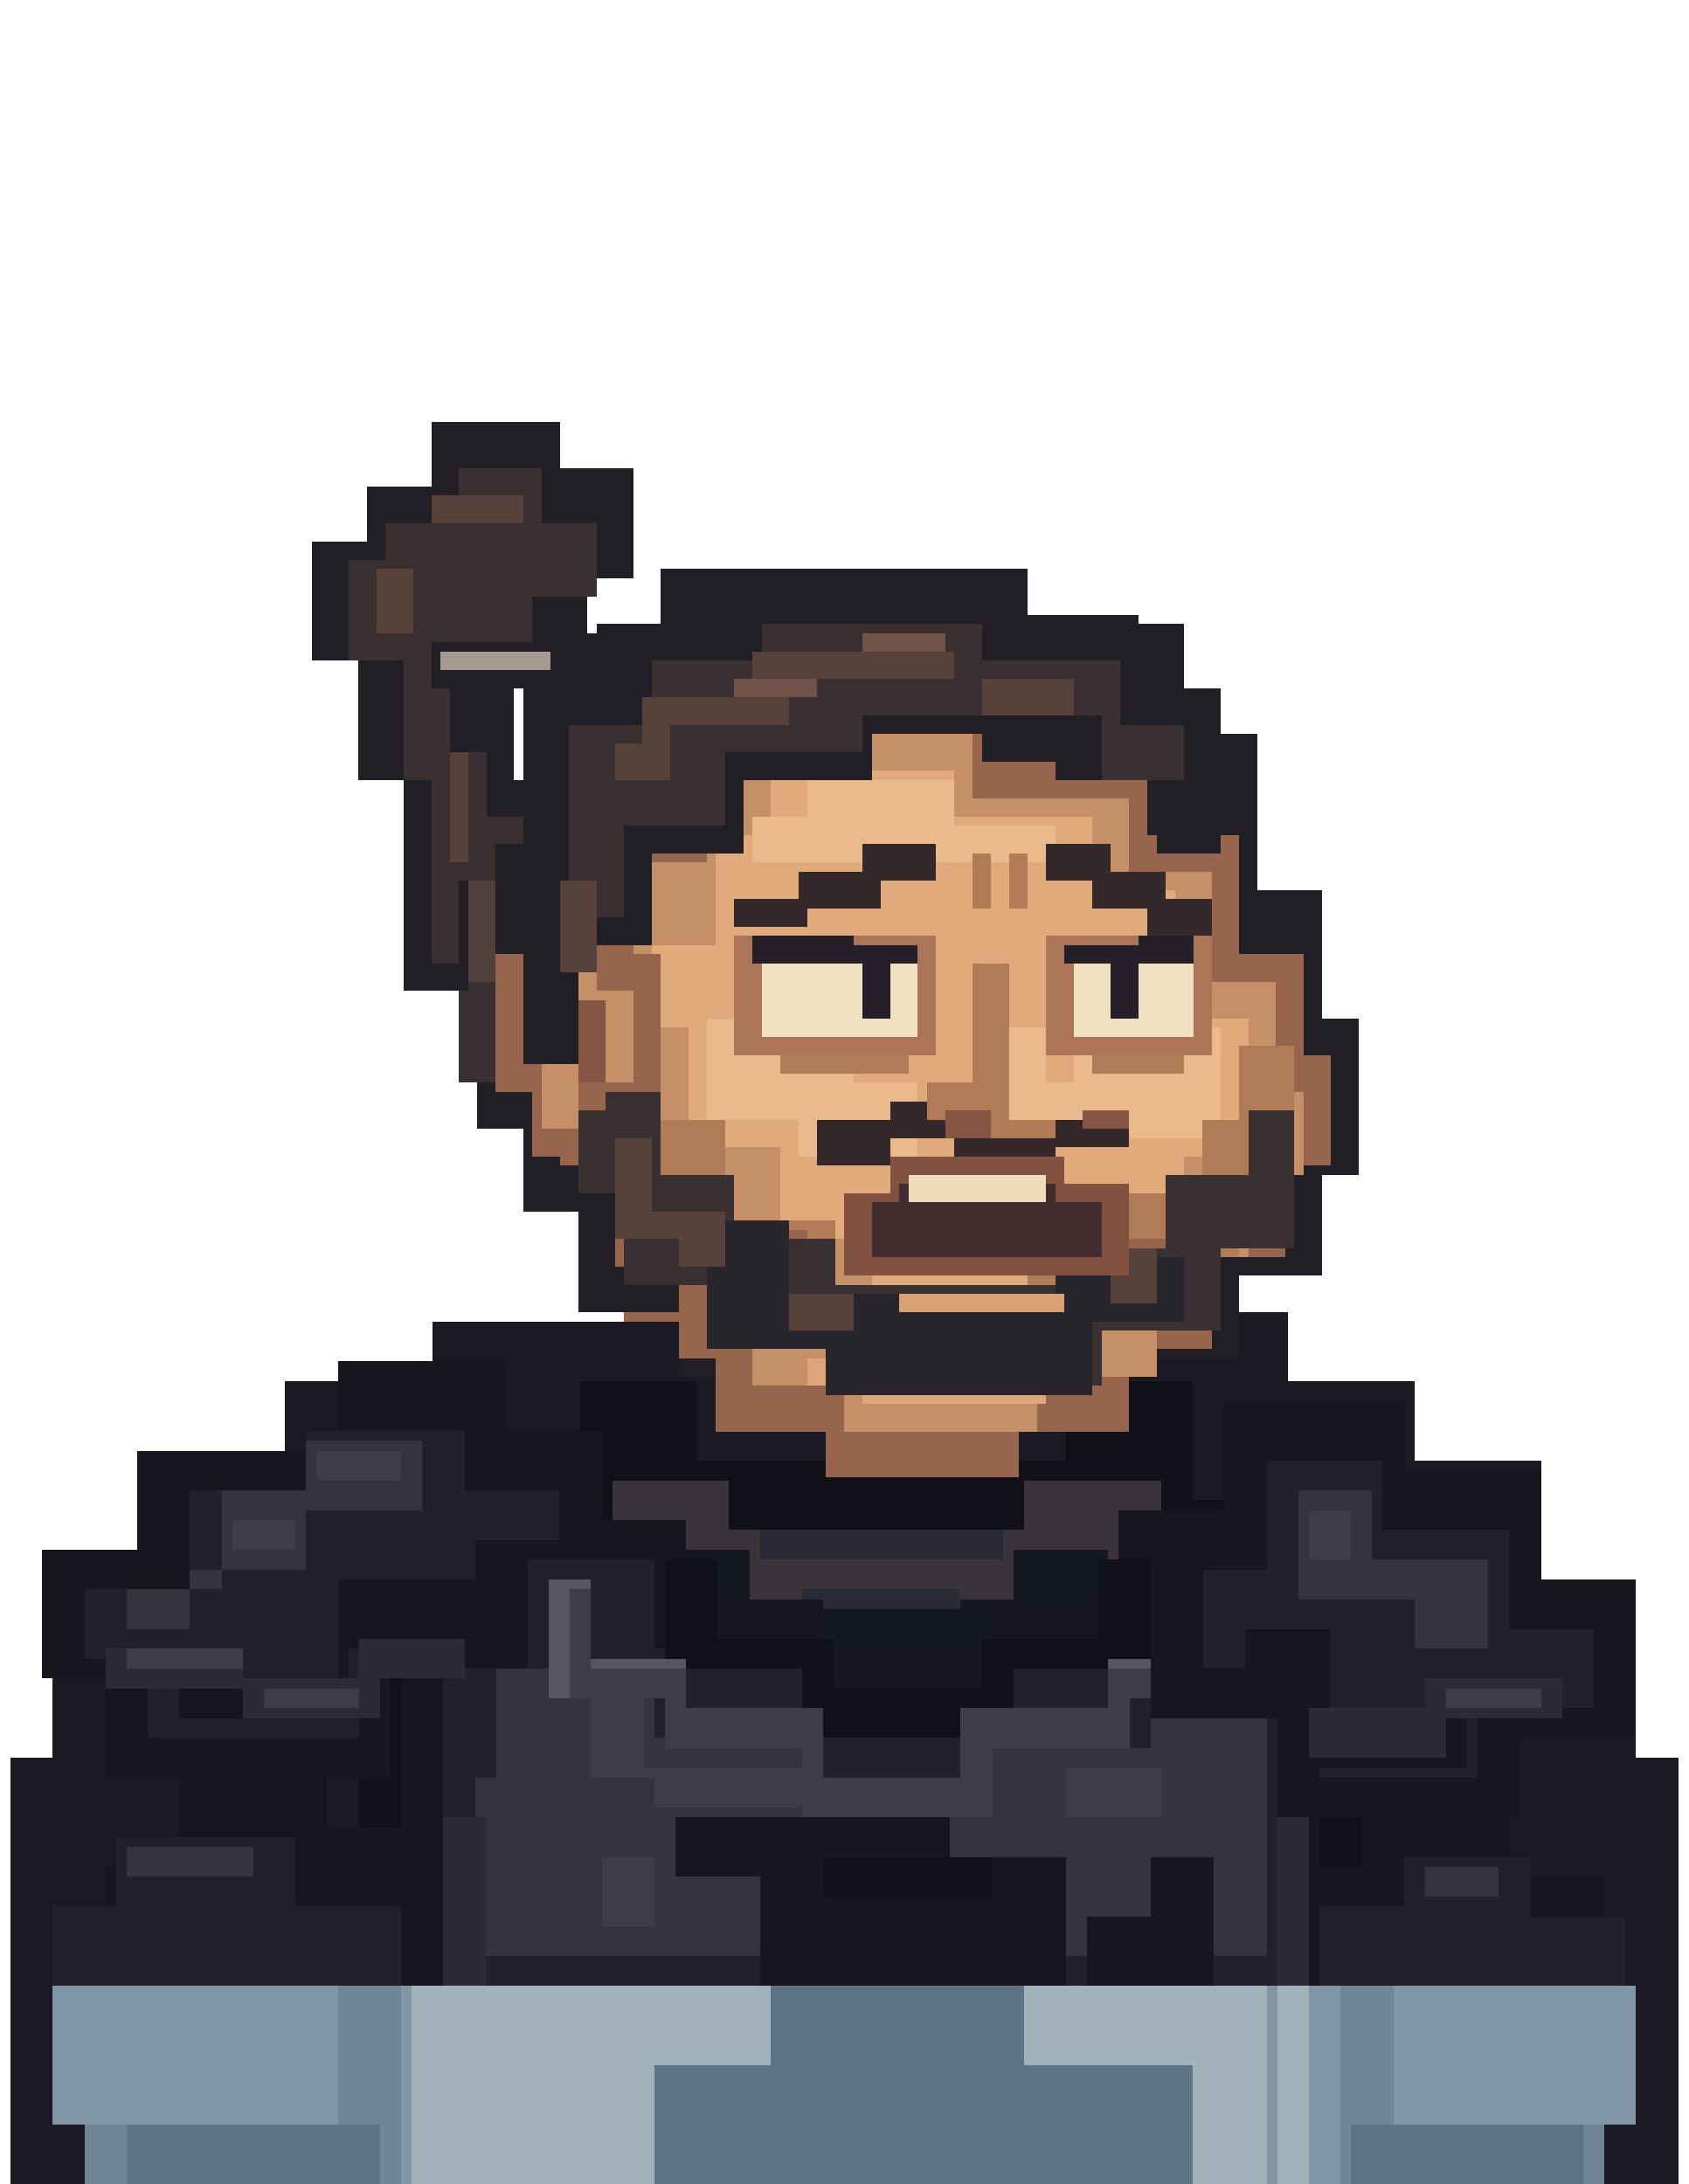
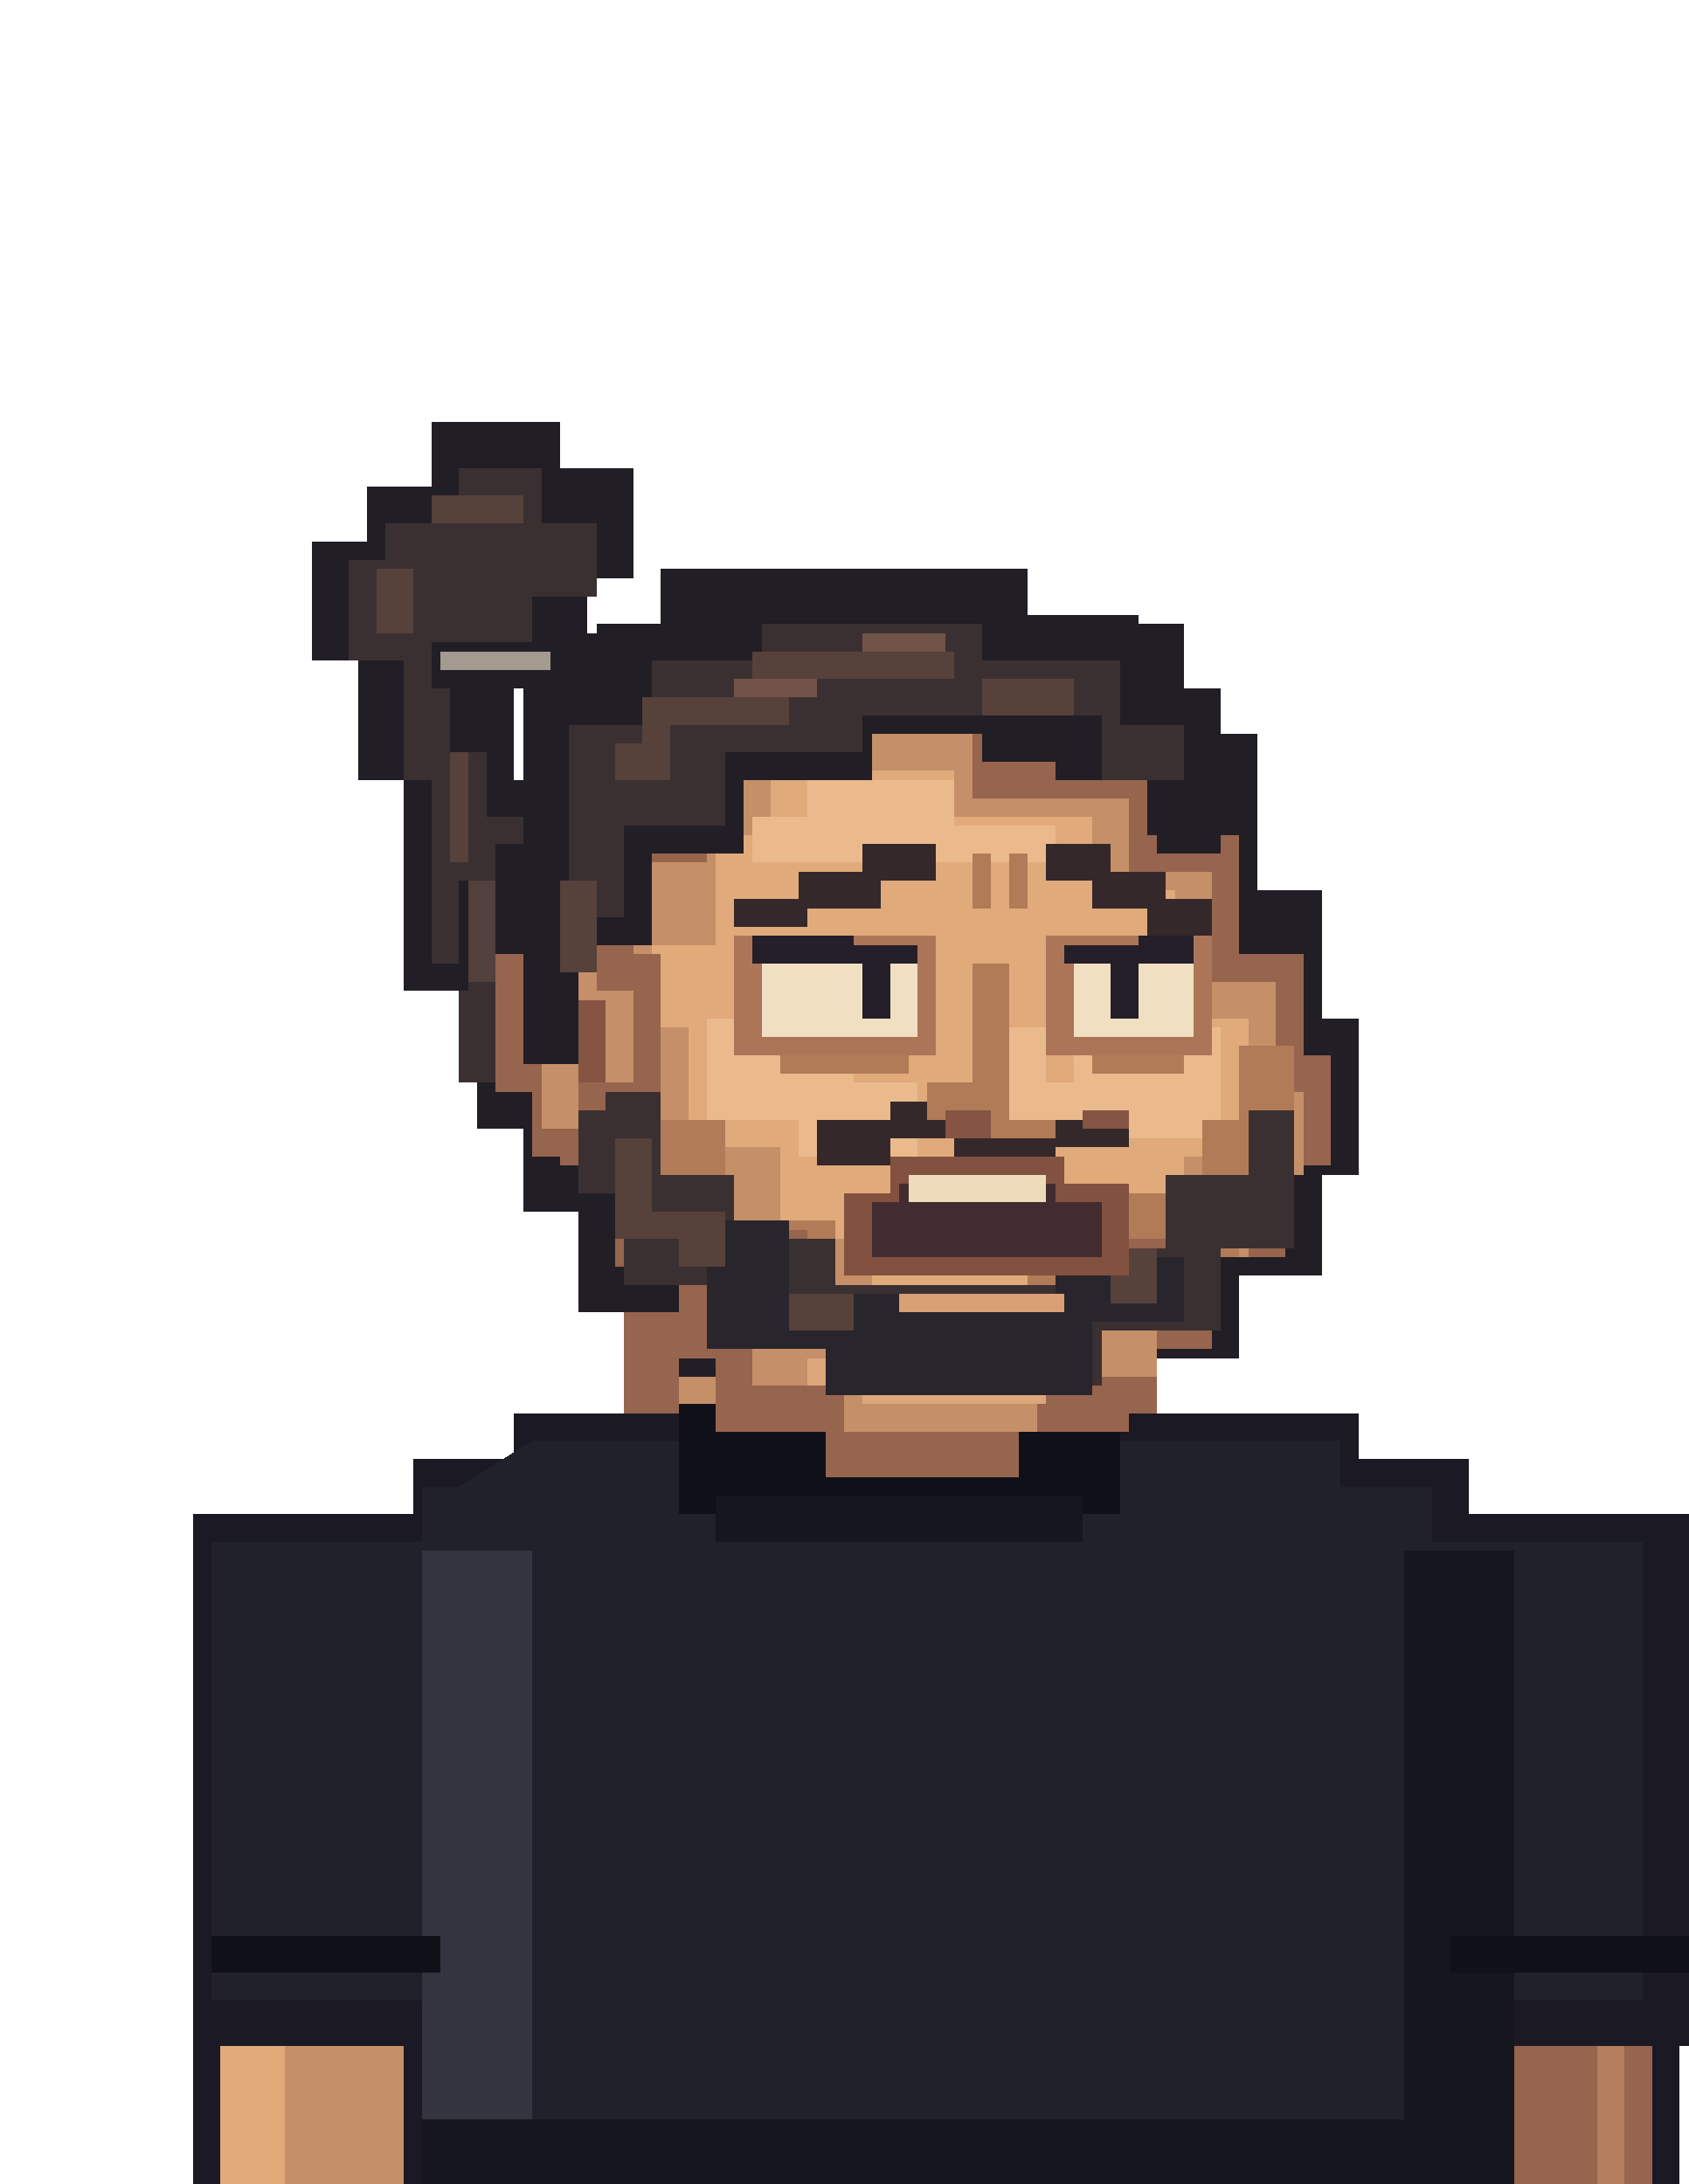
<svg xmlns="http://www.w3.org/2000/svg" width="552" height="714" viewBox="-12 -38 184 238" shape-rendering="crispEdges" data-expression="scared">
  <g id="neck" transform="translate(0 -20)">
    <path fill="#97644e" d="M56 118h58v24h7v16H49v-16h7z" />
    <path fill="#c58f68" d="M62 126h45v17h7v8H56v-8h6z" />
    <path fill="#dda67b" d="M66 134h35v10h7v3H66z" />
  </g>
-   <g id="armoured-body" transform="translate(-12 -16) scale(1.15 1.08)">
-     <g id="lower-armour">
-       <path fill="#1b1923" d="M1 157h158v43H1z" />
-       <path fill="#708596" d="M8 165h33v35H8zM122 165h30v35h-30z" />
-       <path fill="#8095a5" d="M38 165h89v35H38zM5 179h27v15H5zM132 179h23v15h-23z" />
-       <path fill="#a1b2bb" d="M43 175h30v11h24v-11h23v25H43z" />
-       <path fill="#5c7285" d="M73 180h24v8h16v12H62v-12h11z" />
-       <path fill="#a1b2bb" d="M53 183h6v12h-6zM101 181h7v4h-7z" />
-       <path fill="#a1b2bb" d="M39 178h4v22h-4zM121 178h3v22h-3z" />
-       <path fill="#5c7285" d="M12 194h24v6H12zM128 194h22v6h-22zM76 190h17v4H76z" />
-     </g>
-     <g id="body-outline" transform="translate(0 -20)">
-       <path fill="#1b1923" d="M41 133h24v-7h39v6h18v7h12v8h12v15h9v20h4v18H1v-20h4v-19h9v-14h13v-8h14z" />
-     </g>
-     <g id="under-armour" transform="translate(0 -20)">
-       <path fill="#101118" d="M55 139h11v8h35v-8h12v12h16v49H34v-48h21z" />
-       <path fill="#3a3339" d="M58 149h11v5h28v-5h13v9h-10v8H70v-8H58z" />
-       <path fill="#151820" d="M63 156h8v5h25v-5h9v15H62zM41 166h12v34H41zM115 165h10v35h-10z" />
-       <path fill="#2a2b36" d="M72 154h23v3H72zM76 160h15v2H76z" />
-     </g>
-     <g id="carapace-breastplate" transform="translate(0 -20)">
-       <path fill="#15161e" d="M45 153h20v8h13v5h16v-5h12v-9h19v48H38v-39h7z" />
-       <path fill="#20212a" d="M46 157h16v9h14v7h20v-7h14v-9h12v43H42v-35h4z" />
-       <path fill="#343440" d="M47 168h15v7h15v8h15v-7h17v-8h11v29H45v-18h2z" />
-       <path fill="#3d3d4a" d="M56 169h5v9h15v4H62v-3h-6zM101 178h9v5h-9zM57 187h5v7h-5z" />
-       <path fill="#15161e" d="M78 179h12v8h11v13H72v-11h-8v-6h14zM109 187h6v13h-12v-7h6z" />
-       <path fill="#101118" d="M63 157h5v8h11v5h14v-5h11v-8h5v11h-13v7H76v-7H63zM78 187h16v4H78z" />
-       <path fill="#55565e" d="M52 159h4v8h9v5h13v7h13v-7h14v-5h7v-8h3v11h-8v6H94v7H76v-7H63v-5H52z" />
-       <path fill="#3d3d4a" d="M54 160h2v8h9v4h13v7h13v-7h14v-4h8v3h-6v5H94v7H76v-7H63v-5H54z" />
-       <path fill="#2a2b36" d="M42 183h4v17h-4zM121 181h3v19h-3z" />
-     </g>
-     <g id="carapace-shoulders" transform="translate(0 -20)">
-       <path fill="#15161e" d="M32 137h16v7h9v10h-7v14H37v11H10v-10H4v-13h9v-10h19zM116 141h17v7h13v11h9v16h-11v8h-23v-10h-12v-18h7z" />
-       <path fill="#20212a" d="M29 144h15v6h9v5h-8v10H34v10H14v-8H8v-7h10v-10h11zM120 147h11v7h12v10h8v8h-11v7h-15v-11h-11v-10h6z" />
-       <path fill="#343440" d="M29 145h11v7H29v6H18v6h-6v-4h9v-10h8zM123 150h7v7h11v9h-7v-5h-11z" />
-       <path fill="#3d3d4a" d="M30 146h8v3h-8zM22 153h6v3h-6zM124 152h4v5h-4z" />
-       <path fill="#15161e" d="M32 159h13v7H33v7H17v-4h15zM118 164h8v8h13v6h-15v-8h-6z" />
-       <path fill="#2a2b36" d="M10 166h13v3h11v-4h10v4h-8v4H23v-3H10zM124 172h11v-3h13v4h-11v4h-13z" />
-       <path fill="#3d3d4a" d="M12 166h11v2H12zM25 170h9v2h-9zM137 170h9v2h-9z" />
-       <path fill="#15161e" d="M17 177h14v7h9v16H10v-12h7zM129 181h14v8h9v11h-28v-12h5z" />
-       <path fill="#20212a" d="M11 185h17v7h10v8H5v-8h6zM133 187h12v6h9v7h-29v-8h8z" />
-       <path fill="#343440" d="M12 186h12v3H12zM135 188h7v3h-7z" />
-     </g>
+   <g id="casual-body">
+     <path fill="#1b1923" d="M9 127h26v77H9zM145 127h26v77h-26z" />
+     <path fill="#c58f68" d="M12 129h20v75H12z" />
+     <path fill="#e0aa7b" d="M12 129h7v75h-7z" />
+     <path fill="#97644e" d="M148 129h20v75h-20z" />
+     <path fill="#b47d5c" d="M162 129h3v75h-3z" />
+     <path fill="#1b1923" d="M44 116h92v5h12v6h24v58h-26v23H33v-23H9v-58h24v-6h11z" />
+     <path fill="#20212a" d="M46 119h88v5h10v6h23v50h-26v21H34v-21H11v-50h23v-6h4z" />
+     <path fill="#343440" d="M34 131h12v62H34z" />
+     <path fill="#15161e" d="M141 131h12v62h-12z" />
+     <path fill="#15161e" d="M34 193h119v9H34z" />
+     <path fill="#101118" d="M11 173h25v4H11zM146 173h26v4h-26z" />
+     <path fill="#101118" d="M62 115h48v12H62z" />
+     <path fill="#15161e" d="M66 125h40v5H66z" />
  </g>
  <g id="hair-back" transform="translate(0 -38)">
    <path fill="#211e26" d="M45 69h15v-7h40v6h17v12h8v27h-7v16h-9v7H51v-7H40v-17h-5V85h10z" />
    <path fill="#3b3031" d="M39 89h7v15h-4v14h-4v-14h-3V96h4zM111 82h7v23h-5v15h-6v-9h4z" />
    <path fill="#51403b" d="M39 96h3v11h-3z" />
  </g>
  <g id="ponytail" transform="translate(0 -38)">
    <path fill="#211e26" d="M28 53h7v-7h14v5h8v12h-5v10h-8v16h-5v19h-7V85h-5V72h-5V59h6z" />
    <path fill="#3b3031" d="M30 57h8v-6h9v6h6v8h-7v8h-9v12h-5V72h-6V61h4zM35 82h6v14h-3v9h-3z" />
    <path fill="#56413b" d="M35 54h10v3H35zM29 62h4v7h-4zM37 82h2v12h-2z" />
    <path fill="#211e26" d="M35 70h14v5H35z" />
    <path fill="#a49a90" d="M36 71h12v2H36z" />
  </g>
  <g id="head" transform="translate(0 -38)">
    <path fill="#211e26" d="M57 73h40v4h17v8h11v12h7v14h4v17h-4v11h-9v9h-14v6H76v-4H62v-7H51v-11h-6v-14h-3V99h6V85h9z" />
    <path fill="#97644e" d="M60 78h35v5h18v8h10v13h7v11h3v12h-5v10h-9v8h-13v5H78v-5H65v-7H55v-11h-6v-13h-3v-13h6V89h8z" />
    <path fill="#c58f68" d="M65 80h29v7h17v8h9v12h7v12h3v9h-6v9h-12v8H80v-5H68v-9H58v-12h-6v-15h5V94h8z" />
    <path fill="#e0aa7b" d="M72 84h20v5h15v8h9v14h8v15h-7v9h-13v5H83v-5H73v-10H63v-13h-4v-9h7V91h6z" />
    <path fill="#ebba8c" d="M76 85h16v5h11v4H70v-5h6zM65 111h16v7h7v8H75v-4H65zM105 112h16v12h-16z" />
    <path fill="#b17b58" d="M52 109h7v13h8v11h12v8H68v-6H58v-10h-6zM123 114h6v14h-6v9h-12v7h-11v-5h11v-9h8v-8h4z" />
  </g>
  <g id="double-chin" transform="translate(0 -38)">
    <path fill="#97644e" d="M62 134h14v8h28v-7h16v12h-9v9H99v5H78v-5H66v-8h-4z" />
    <path fill="#c58f68" d="M67 139h9v8h28v-6h10v9h-13v6H80v-5H70v-6h-3z" />
    <path fill="#dda67b" d="M76 148h26v5H82v-2h-6z" />
    <path fill="#ad7658" d="M72 143h7v3h23v-3h6v6H79v-2h-7z" />
  </g>
  <g id="ears" transform="translate(0 -38)">
    <path fill="#97644e" d="M46 99h9v5h5v16h-5v6h-9v-7h-4v-15h4z" />
    <path fill="#c58f68" d="M47 103h6v5h4v10h-6v5h-4z" />
    <path fill="#e0aa7b" d="M47 104h3v7h-3z" />
    <path fill="#865443" d="M51 109h3v9h-3z" />
  </g>
  <g id="hair-front" transform="translate(0 -38)">
    <path fill="#211e26" d="M45 90V76h8v-8h14v-5h30v4h15v8h9v18h-7v-8h-11v-5H83v5H69v8H59v10h-8v13h-6v-14h-3V92h3z" />
    <path fill="#3b3031" d="M50 79h9v-7h12v-4h24v4h15v7h7v6h-9v-7H82v4H67v8H56v10h-6z" />
    <path fill="#56413b" d="M58 76h12v-5h22v3H74v5H61v6h-6v-4h3zM95 74h10v4H95zM49 96h4v10h-4z" />
    <path fill="#71534a" d="M68 74h9v2h-9zM82 69h9v2h-9z" />
  </g>
  <g id="facial-hair" transform="translate(0 -38)">
    <path fill="#3b3031" d="M54 119h6v9h8v7h11v5h24v-4h12v-8h9v-7h5v15h-8v9h-13v6H78v-4H65v-7H56v-10h-5v-9h3z" />
    <path fill="#29252c" d="M65 133h9v8h29v-4h14v7h-10v8H78v-5H65z" />
    <path fill="#56413b" d="M55 124h4v8h8v6h-5v-3h-7zM74 141h7v4h-7zM109 136h5v6h-5z" />
    <path fill="#34282b" d="M77 122h8v-2h9v2h8v-1h9v4h-8v1H92v-2h-7v3h-8z" />
  </g>
  <g id="expression-brows" transform="translate(0 -38)">
    <path fill="#34282b" d="M68 98h7v-3h7v-3h8v4h-6v3h-8v2h-8zM102 92h7v3h6v3h5v4h-7v-3h-6v-3h-5z" />
    <path fill="#b17b58" d="M94 93h2v6h-2zM98 93h2v6h-2z" />
  </g>
  <g id="expression-eyes" transform="translate(0 -38)">
    <path fill="#ac7557" d="M68 102h22v13H68zM102 102h18v13h-18z" />
    <path fill="#f0dfc1" d="M71 104h17v9H71zM105 104h13v9h-13z" />
    <path fill="#241f28" d="M82 105h3v6h-3zM109 105h3v6h-3zM70 102h11v1h7v2H70zM104 103h8v-1h6v3h-14z" />
    <path fill="#b17b58" d="M73 115h14v2H73zM107 115h10v2h-10z" />
  </g>
  <g id="nose" transform="translate(0 -38)">
    <path fill="#b17b58" d="M94 105h4v13h5v6h-9v-2h-5v-4h5z" />
    <path fill="#ebba8c" d="M98 112h4v6h7v4H98z" />
    <path fill="#865443" d="M91 121h5v3h-5zM106 121h5v2h-5z" />
  </g>
  <g id="expression-mouth" transform="translate(0 -38)">
    <path fill="#825140" d="M85 126h19v3h7v10H80v-9h5z" />
    <path fill="#422c30" d="M86 129h17v2h5v6H83v-6h3z" />
    <path fill="#eddbba" d="M87 128h15v3H87z" />
    <path fill="#d8a074" d="M86 141h18v2H86z" />
  </g>
</svg>
